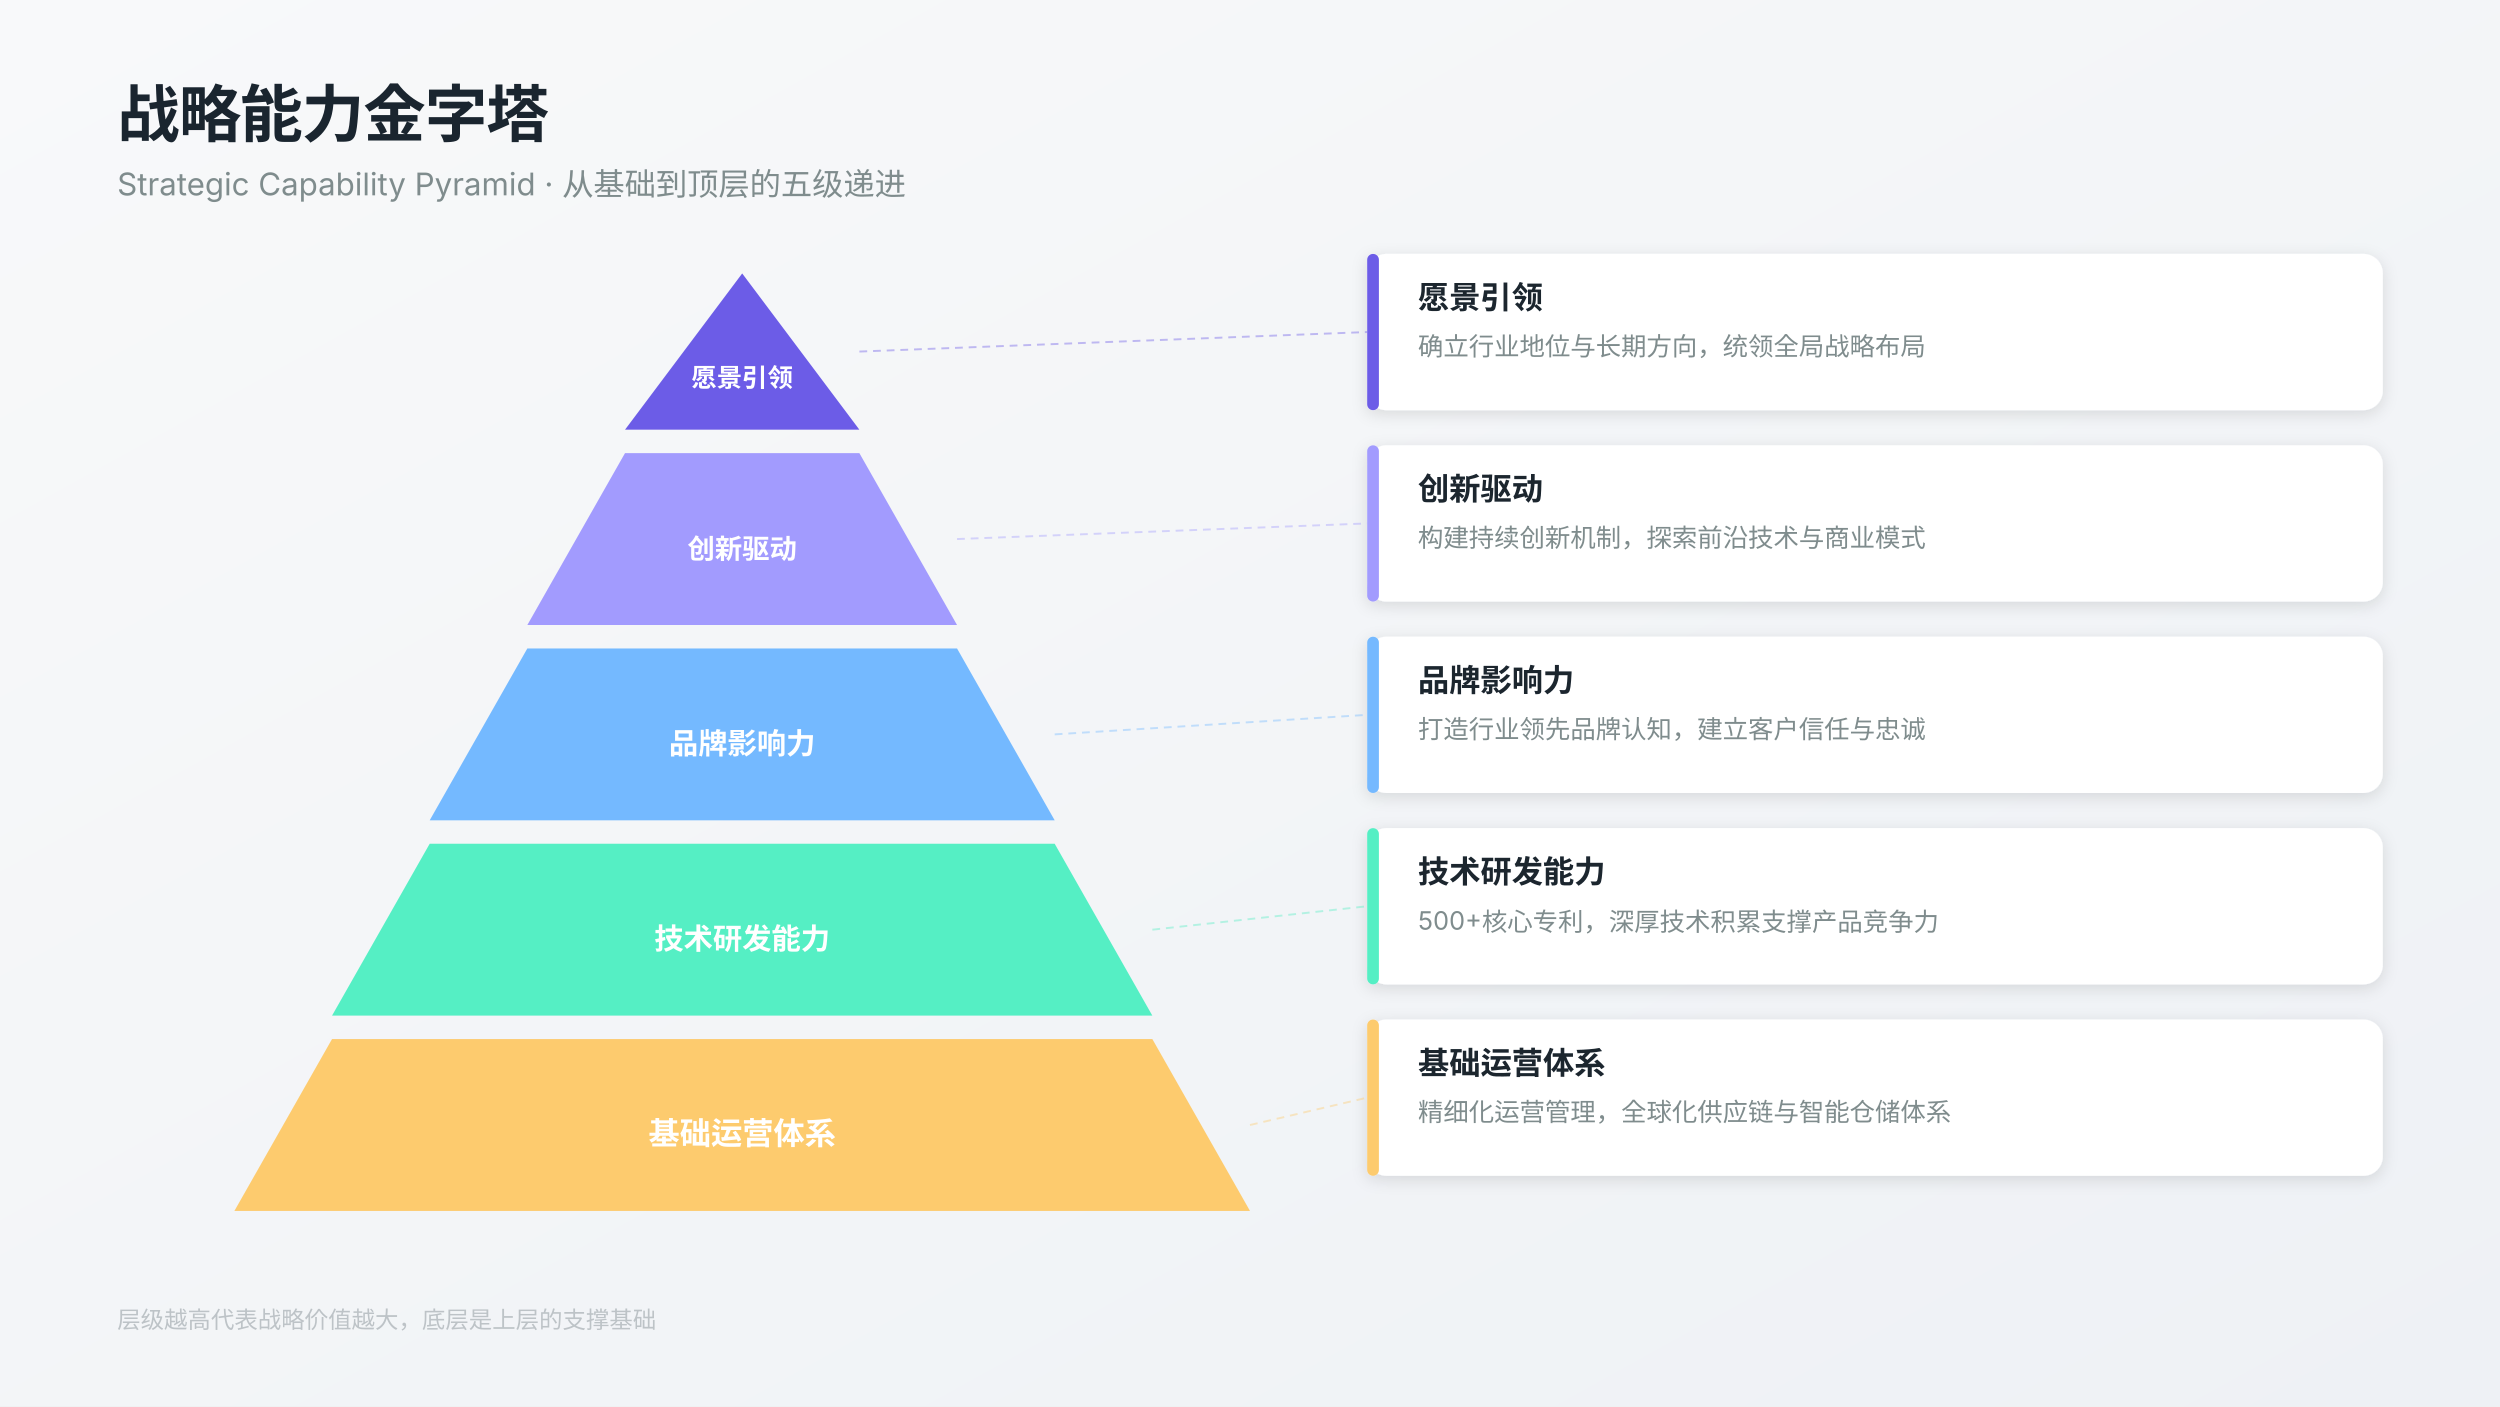
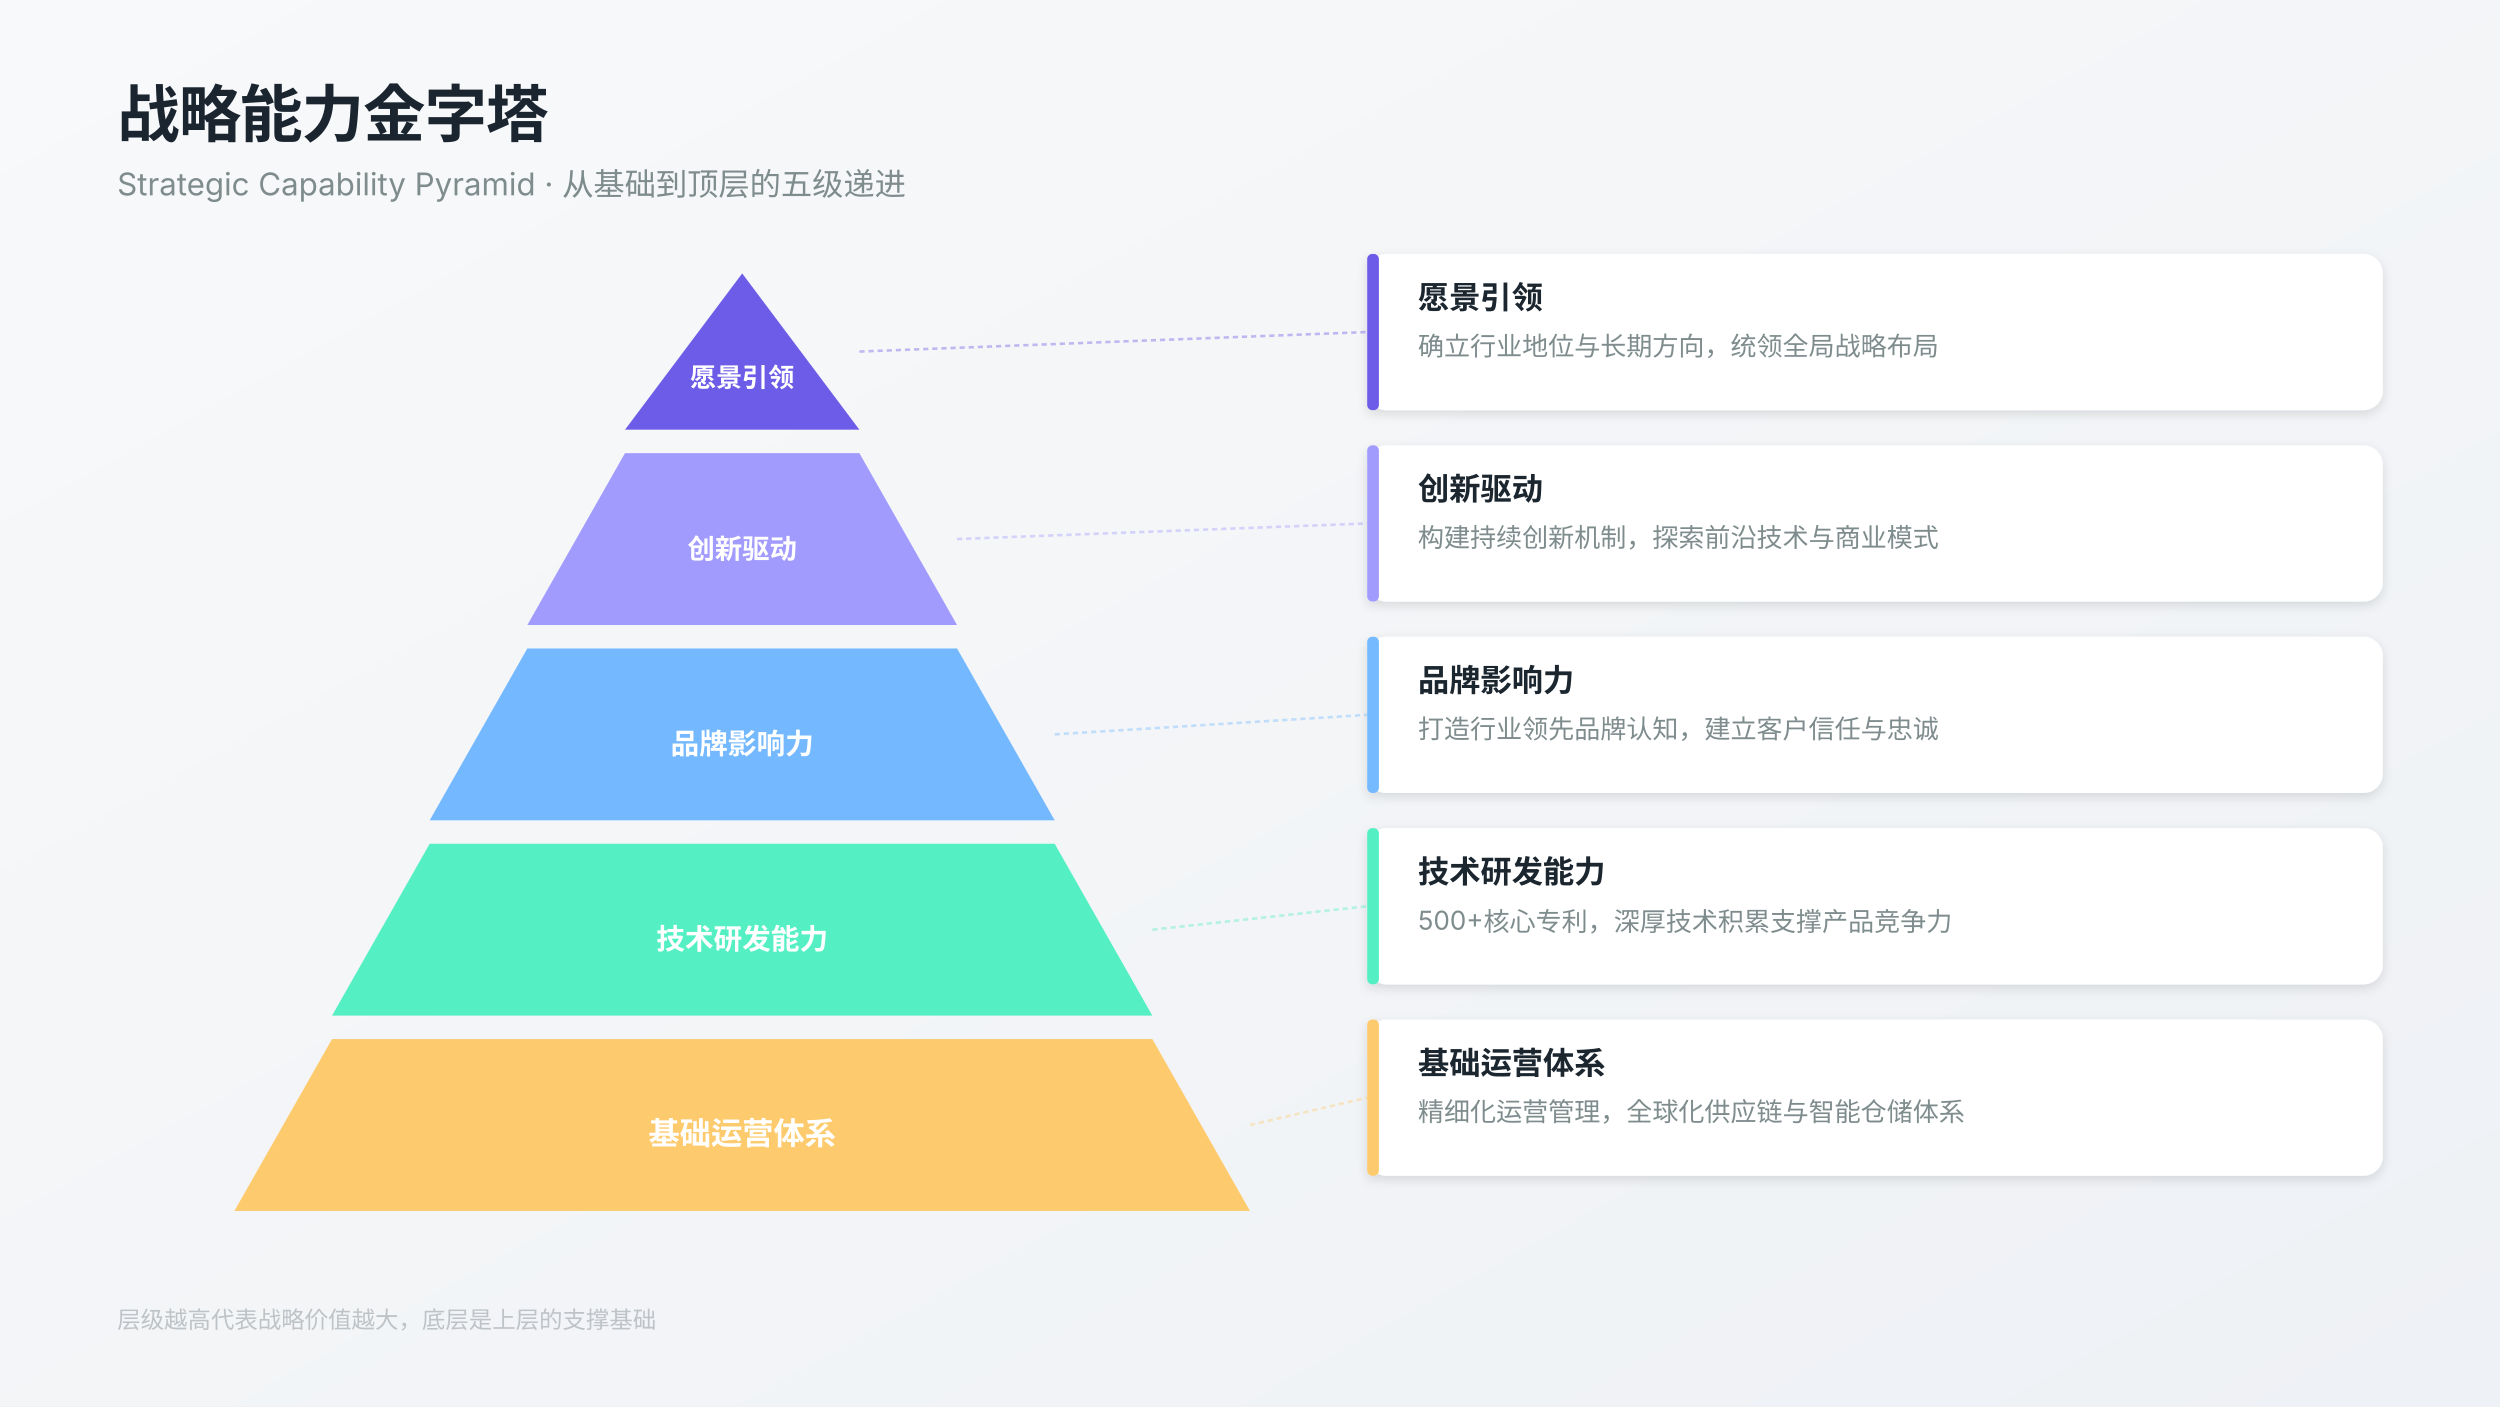
- <svg xmlns="http://www.w3.org/2000/svg" viewBox="0 0 1280 720" width="1280" height="720">
+ <svg xmlns="http://www.w3.org/2000/svg" viewBox="0 0 1920 1080" width="1920" height="1080">
  <defs>
    <filter id="cardShadow" x="-20%" y="-20%" width="140%" height="140%">
      <feGaussianBlur in="SourceAlpha" stdDeviation="4" />
-       <feOffset dx="0" dy="2" result="offsetblur" />
+       <feOffset dx="0" dy="3" result="offsetblur" />
      <feComponentTransfer>
        <feFuncA type="linear" slope="0.12" />
      </feComponentTransfer>
      <feMerge>
        <feMergeNode />
        <feMergeNode in="SourceGraphic" />
      </feMerge>
    </filter>
    <linearGradient id="bgGrad" x1="0%" y1="0%" x2="100%" y2="100%">
      <stop offset="0%" style="stop-color:#F8F9FA;stop-opacity:1" />
      <stop offset="100%" style="stop-color:#EEF1F5;stop-opacity:1" />
    </linearGradient>
  </defs>
-   <rect width="1280" height="720" fill="url(#bgGrad)" />
-   <text x="60" y="70" font-family="-apple-system, BlinkMacSystemFont, 'Segoe UI', sans-serif" font-size="32" font-weight="700" fill="#1A252F" letter-spacing="-0.5">战略能力金字塔</text>
-   <text x="60" y="100" font-family="-apple-system, BlinkMacSystemFont, 'Segoe UI', sans-serif" font-size="16" fill="#7F8C8D">Strategic Capability Pyramid · 从基础到顶层的五级递进</text>
-   <polygon points="380,140 440,220 320,220" fill="#6C5CE7" />
-   <text x="380" y="198" text-anchor="middle" font-family="-apple-system, BlinkMacSystemFont, 'Segoe UI', sans-serif" font-size="13" font-weight="700" fill="#FFFFFF">愿景引领</text>
-   <polygon points="320,232 440,232 490,320 270,320" fill="#A29BFE" />
-   <text x="380" y="286" text-anchor="middle" font-family="-apple-system, BlinkMacSystemFont, 'Segoe UI', sans-serif" font-size="14" font-weight="700" fill="#FFFFFF">创新驱动</text>
-   <polygon points="270,332 490,332 540,420 220,420" fill="#74B9FF" />
-   <text x="380" y="386" text-anchor="middle" font-family="-apple-system, BlinkMacSystemFont, 'Segoe UI', sans-serif" font-size="15" font-weight="700" fill="#FFFFFF">品牌影响力</text>
-   <polygon points="220,432 540,432 590,520 170,520" fill="#55EFC4" />
-   <text x="380" y="486" text-anchor="middle" font-family="-apple-system, BlinkMacSystemFont, 'Segoe UI', sans-serif" font-size="15" font-weight="700" fill="#FFFFFF">技术研发能力</text>
-   <polygon points="170,532 590,532 640,620 120,620" fill="#FDCB6E" />
-   <text x="380" y="586" text-anchor="middle" font-family="-apple-system, BlinkMacSystemFont, 'Segoe UI', sans-serif" font-size="16" font-weight="700" fill="#FFFFFF">基础运营体系</text>
+   <rect width="1920" height="1080" fill="url(#bgGrad)" />
+   <text x="90" y="105" font-family="-apple-system, BlinkMacSystemFont, 'Segoe UI', sans-serif" font-size="48" font-weight="700" fill="#1A252F" letter-spacing="-0.8">战略能力金字塔</text>
+   <text x="90" y="150" font-family="-apple-system, BlinkMacSystemFont, 'Segoe UI', sans-serif" font-size="24" fill="#7F8C8D">Strategic Capability Pyramid · 从基础到顶层的五级递进</text>
+   <polygon points="570,210 660,330 480,330" fill="#6C5CE7" />
+   <text x="570" y="297" text-anchor="middle" font-family="-apple-system, BlinkMacSystemFont, 'Segoe UI', sans-serif" font-size="20" font-weight="700" fill="#FFFFFF">愿景引领</text>
+   <polygon points="480,348 660,348 735,480 405,480" fill="#A29BFE" />
+   <text x="570" y="429" text-anchor="middle" font-family="-apple-system, BlinkMacSystemFont, 'Segoe UI', sans-serif" font-size="21" font-weight="700" fill="#FFFFFF">创新驱动</text>
+   <polygon points="405,498 735,498 810,630 330,630" fill="#74B9FF" />
+   <text x="570" y="579" text-anchor="middle" font-family="-apple-system, BlinkMacSystemFont, 'Segoe UI', sans-serif" font-size="22" font-weight="700" fill="#FFFFFF">品牌影响力</text>
+   <polygon points="330,648 810,648 885,780 255,780" fill="#55EFC4" />
+   <text x="570" y="729" text-anchor="middle" font-family="-apple-system, BlinkMacSystemFont, 'Segoe UI', sans-serif" font-size="22" font-weight="700" fill="#FFFFFF">技术研发能力</text>
+   <polygon points="255,798 885,798 960,930 180,930" fill="#FDCB6E" />
+   <text x="570" y="879" text-anchor="middle" font-family="-apple-system, BlinkMacSystemFont, 'Segoe UI', sans-serif" font-size="24" font-weight="700" fill="#FFFFFF">基础运营体系</text>
  <g filter="url(#cardShadow)">
-     <rect x="700" y="130" width="520" height="80" rx="10" fill="#FFFFFF" />
-     <rect x="700" y="130" width="6" height="80" rx="3" fill="#6C5CE7" />
-     <text x="726" y="158" font-family="-apple-system, BlinkMacSystemFont, 'Segoe UI', sans-serif" font-size="16" font-weight="700" fill="#1A252F">愿景引领</text>
-     <text x="726" y="182" font-family="-apple-system, BlinkMacSystemFont, 'Segoe UI', sans-serif" font-size="13" fill="#7F8C8D">确立行业地位与长期方向，统领全局战略布局</text>
+     <rect x="1050" y="195" width="780" height="120" rx="15" fill="#FFFFFF" />
+     <rect x="1050" y="195" width="9" height="120" rx="4" fill="#6C5CE7" />
+     <text x="1089" y="237" font-family="-apple-system, BlinkMacSystemFont, 'Segoe UI', sans-serif" font-size="24" font-weight="700" fill="#1A252F">愿景引领</text>
+     <text x="1089" y="273" font-family="-apple-system, BlinkMacSystemFont, 'Segoe UI', sans-serif" font-size="20" fill="#7F8C8D">确立行业地位与长期方向，统领全局战略布局</text>
  </g>
-   <line x1="440" y1="180" x2="700" y2="170" stroke="#6C5CE7" stroke-width="1" stroke-dasharray="4,3" stroke-opacity="0.4" />
+   <line x1="660" y1="270" x2="1050" y2="255" stroke="#6C5CE7" stroke-width="2" stroke-dasharray="4,3" stroke-opacity="0.4" />
  <g filter="url(#cardShadow)">
-     <rect x="700" y="228" width="520" height="80" rx="10" fill="#FFFFFF" />
-     <rect x="700" y="228" width="6" height="80" rx="3" fill="#A29BFE" />
-     <text x="726" y="256" font-family="-apple-system, BlinkMacSystemFont, 'Segoe UI', sans-serif" font-size="16" font-weight="700" fill="#1A252F">创新驱动</text>
-     <text x="726" y="280" font-family="-apple-system, BlinkMacSystemFont, 'Segoe UI', sans-serif" font-size="13" fill="#7F8C8D">构建持续创新机制，探索前沿技术与商业模式</text>
+     <rect x="1050" y="342" width="780" height="120" rx="15" fill="#FFFFFF" />
+     <rect x="1050" y="342" width="9" height="120" rx="4" fill="#A29BFE" />
+     <text x="1089" y="384" font-family="-apple-system, BlinkMacSystemFont, 'Segoe UI', sans-serif" font-size="24" font-weight="700" fill="#1A252F">创新驱动</text>
+     <text x="1089" y="420" font-family="-apple-system, BlinkMacSystemFont, 'Segoe UI', sans-serif" font-size="20" fill="#7F8C8D">构建持续创新机制，探索前沿技术与商业模式</text>
  </g>
-   <line x1="490" y1="276" x2="700" y2="268" stroke="#A29BFE" stroke-width="1" stroke-dasharray="4,3" stroke-opacity="0.4" />
+   <line x1="735" y1="414" x2="1050" y2="402" stroke="#A29BFE" stroke-width="2" stroke-dasharray="4,3" stroke-opacity="0.4" />
  <g filter="url(#cardShadow)">
-     <rect x="700" y="326" width="520" height="80" rx="10" fill="#FFFFFF" />
-     <rect x="700" y="326" width="6" height="80" rx="3" fill="#74B9FF" />
-     <text x="726" y="354" font-family="-apple-system, BlinkMacSystemFont, 'Segoe UI', sans-serif" font-size="16" font-weight="700" fill="#1A252F">品牌影响力</text>
-     <text x="726" y="378" font-family="-apple-system, BlinkMacSystemFont, 'Segoe UI', sans-serif" font-size="13" fill="#7F8C8D">打造行业领先品牌认知，建立客户信任与忠诚</text>
+     <rect x="1050" y="489" width="780" height="120" rx="15" fill="#FFFFFF" />
+     <rect x="1050" y="489" width="9" height="120" rx="4" fill="#74B9FF" />
+     <text x="1089" y="531" font-family="-apple-system, BlinkMacSystemFont, 'Segoe UI', sans-serif" font-size="24" font-weight="700" fill="#1A252F">品牌影响力</text>
+     <text x="1089" y="567" font-family="-apple-system, BlinkMacSystemFont, 'Segoe UI', sans-serif" font-size="20" fill="#7F8C8D">打造行业领先品牌认知，建立客户信任与忠诚</text>
  </g>
-   <line x1="540" y1="376" x2="700" y2="366" stroke="#74B9FF" stroke-width="1" stroke-dasharray="4,3" stroke-opacity="0.4" />
+   <line x1="810" y1="564" x2="1050" y2="549" stroke="#74B9FF" stroke-width="2" stroke-dasharray="4,3" stroke-opacity="0.4" />
  <g filter="url(#cardShadow)">
-     <rect x="700" y="424" width="520" height="80" rx="10" fill="#FFFFFF" />
-     <rect x="700" y="424" width="6" height="80" rx="3" fill="#55EFC4" />
-     <text x="726" y="452" font-family="-apple-system, BlinkMacSystemFont, 'Segoe UI', sans-serif" font-size="16" font-weight="700" fill="#1A252F">技术研发能力</text>
-     <text x="726" y="476" font-family="-apple-system, BlinkMacSystemFont, 'Segoe UI', sans-serif" font-size="13" fill="#7F8C8D">500+核心专利，深厚技术积累支撑产品竞争力</text>
+     <rect x="1050" y="636" width="780" height="120" rx="15" fill="#FFFFFF" />
+     <rect x="1050" y="636" width="9" height="120" rx="4" fill="#55EFC4" />
+     <text x="1089" y="678" font-family="-apple-system, BlinkMacSystemFont, 'Segoe UI', sans-serif" font-size="24" font-weight="700" fill="#1A252F">技术研发能力</text>
+     <text x="1089" y="714" font-family="-apple-system, BlinkMacSystemFont, 'Segoe UI', sans-serif" font-size="20" fill="#7F8C8D">500+核心专利，深厚技术积累支撑产品竞争力</text>
  </g>
-   <line x1="590" y1="476" x2="700" y2="464" stroke="#55EFC4" stroke-width="1" stroke-dasharray="4,3" stroke-opacity="0.4" />
+   <line x1="885" y1="714" x2="1050" y2="696" stroke="#55EFC4" stroke-width="2" stroke-dasharray="4,3" stroke-opacity="0.4" />
  <g filter="url(#cardShadow)">
-     <rect x="700" y="522" width="520" height="80" rx="10" fill="#FFFFFF" />
-     <rect x="700" y="522" width="6" height="80" rx="3" fill="#FDCB6E" />
-     <text x="726" y="550" font-family="-apple-system, BlinkMacSystemFont, 'Segoe UI', sans-serif" font-size="16" font-weight="700" fill="#1A252F">基础运营体系</text>
-     <text x="726" y="574" font-family="-apple-system, BlinkMacSystemFont, 'Segoe UI', sans-serif" font-size="13" fill="#7F8C8D">精细化运营管理，全球化供应链与智能仓储体系</text>
+     <rect x="1050" y="783" width="780" height="120" rx="15" fill="#FFFFFF" />
+     <rect x="1050" y="783" width="9" height="120" rx="4" fill="#FDCB6E" />
+     <text x="1089" y="825" font-family="-apple-system, BlinkMacSystemFont, 'Segoe UI', sans-serif" font-size="24" font-weight="700" fill="#1A252F">基础运营体系</text>
+     <text x="1089" y="861" font-family="-apple-system, BlinkMacSystemFont, 'Segoe UI', sans-serif" font-size="20" fill="#7F8C8D">精细化运营管理，全球化供应链与智能仓储体系</text>
  </g>
-   <line x1="640" y1="576" x2="700" y2="562" stroke="#FDCB6E" stroke-width="1" stroke-dasharray="4,3" stroke-opacity="0.4" />
-   <text x="60" y="680" font-family="-apple-system, BlinkMacSystemFont, 'Segoe UI', sans-serif" font-size="12" fill="#BDC3C7">层级越高代表战略价值越大，底层是上层的支撑基础</text>
+   <line x1="960" y1="864" x2="1050" y2="843" stroke="#FDCB6E" stroke-width="2" stroke-dasharray="4,3" stroke-opacity="0.4" />
+   <text x="90" y="1020" font-family="-apple-system, BlinkMacSystemFont, 'Segoe UI', sans-serif" font-size="18" fill="#BDC3C7">层级越高代表战略价值越大，底层是上层的支撑基础</text>
</svg>
